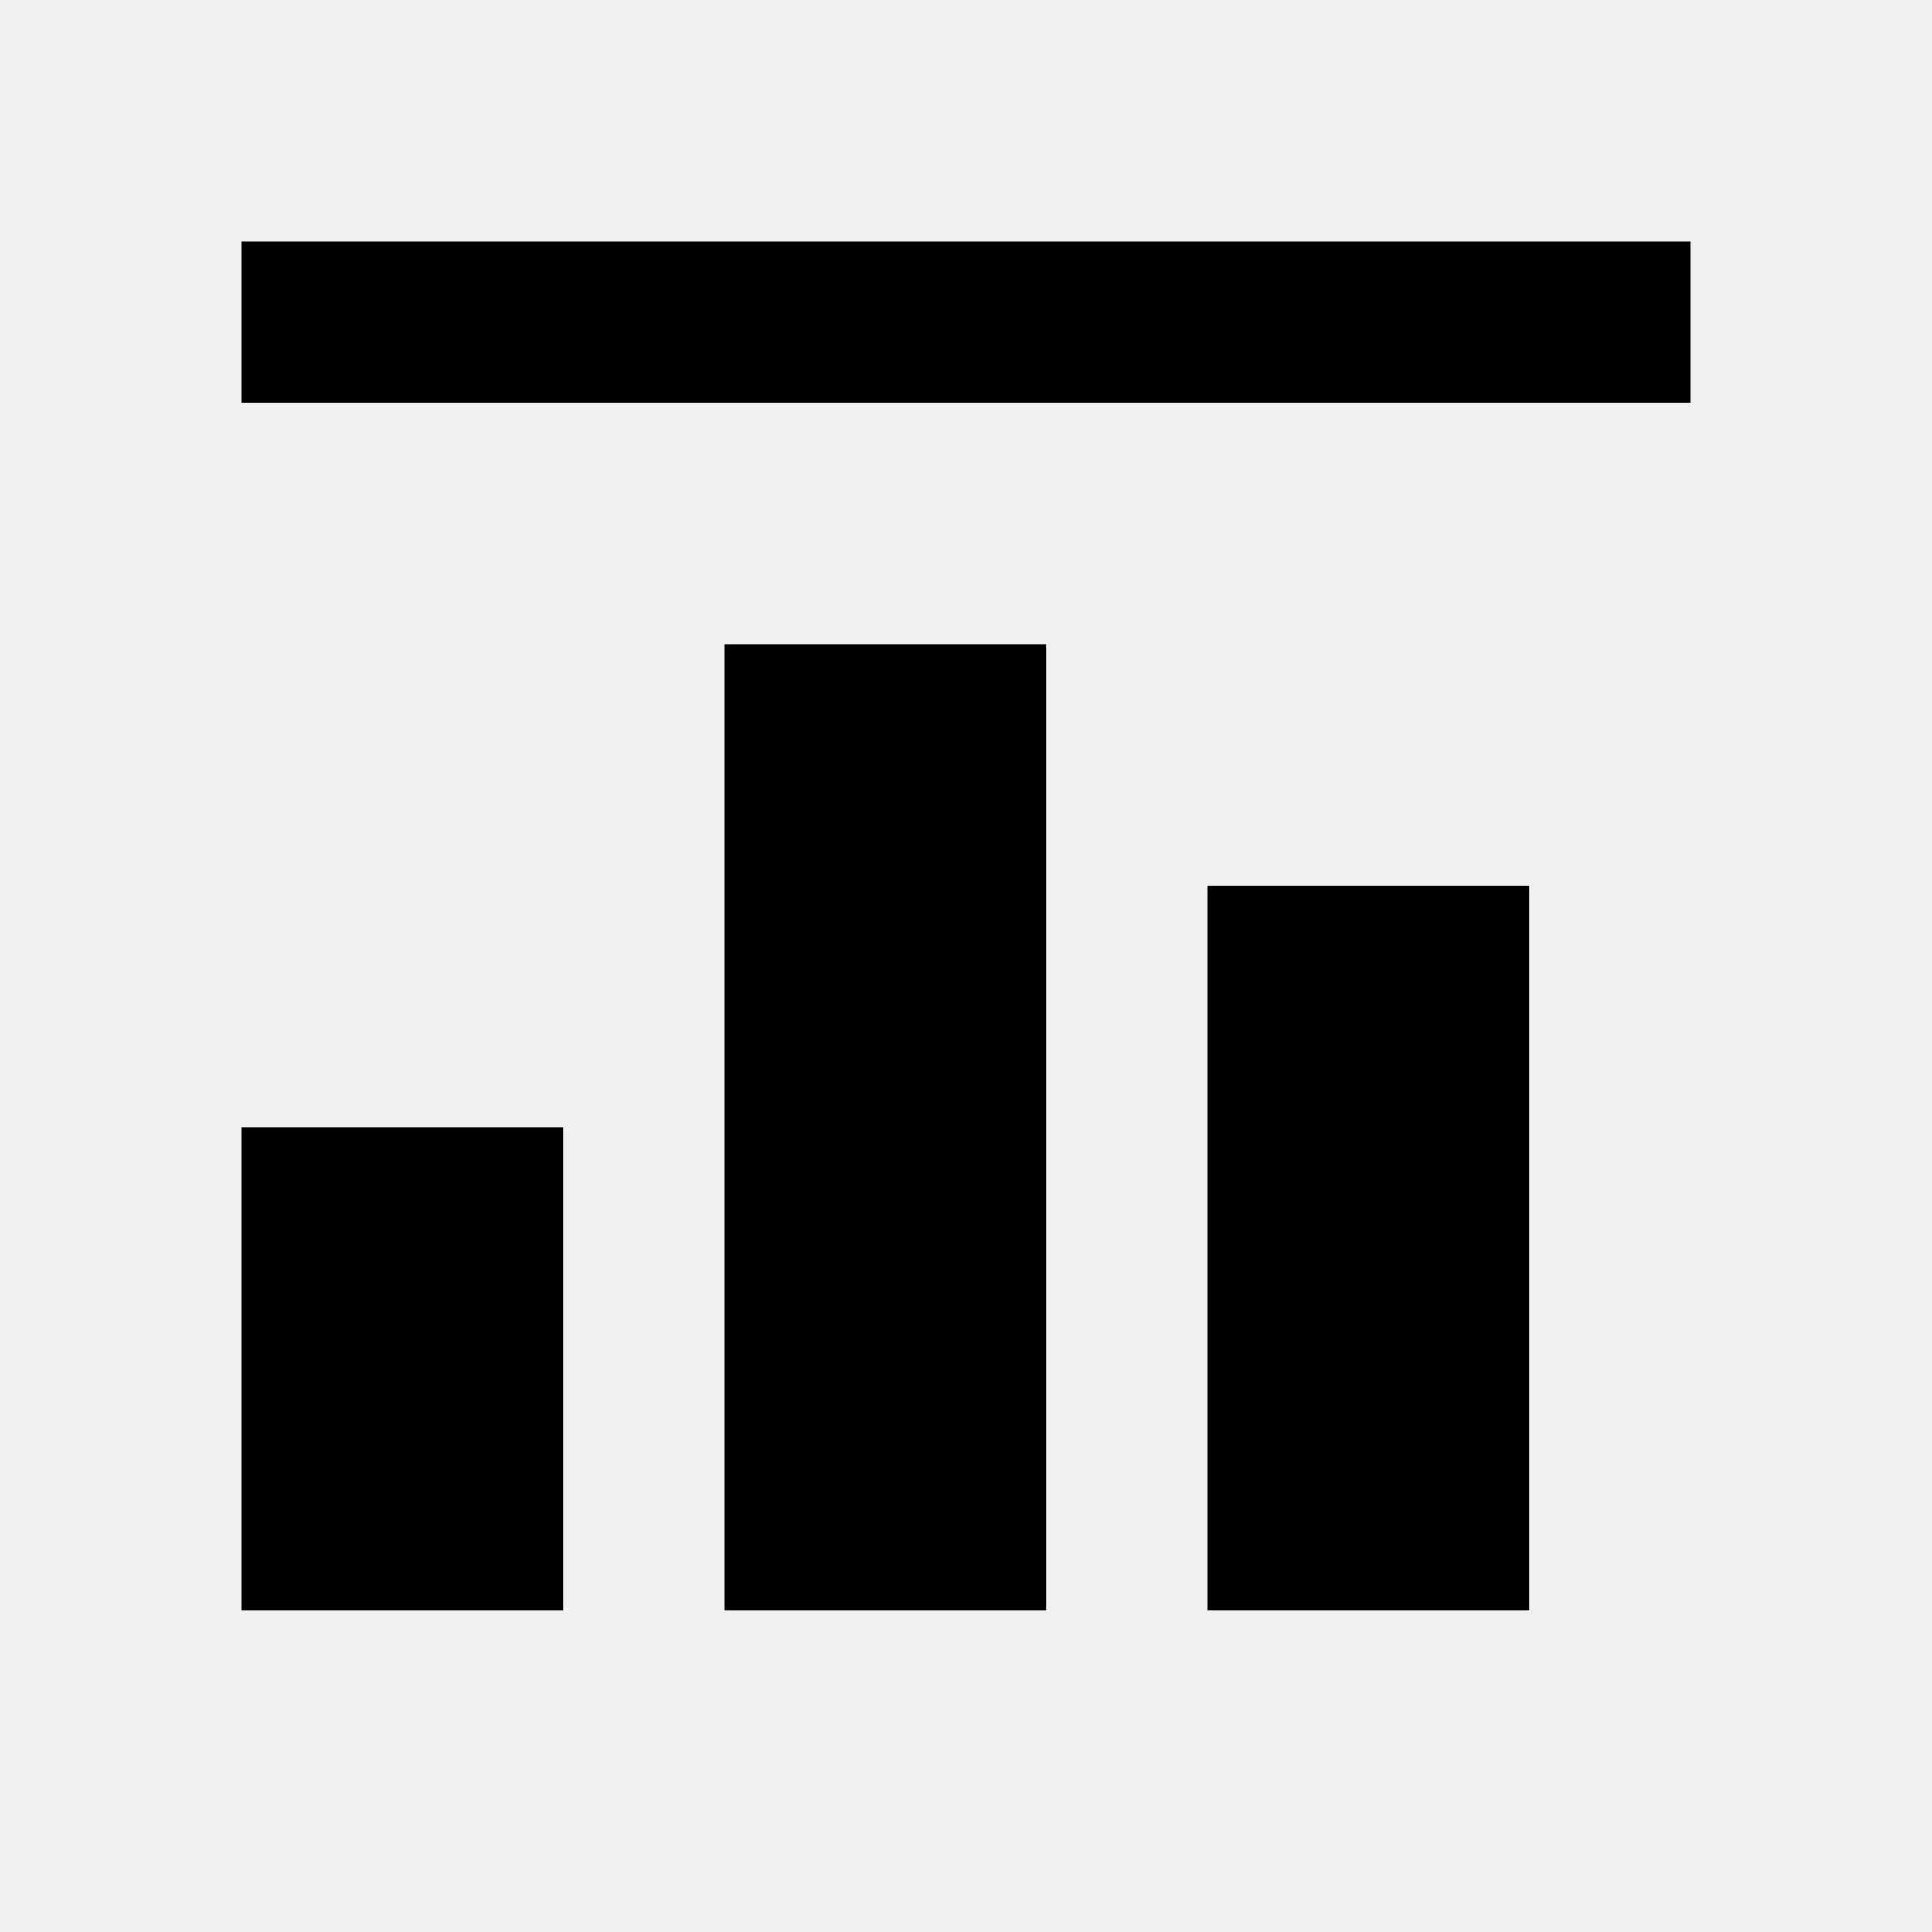
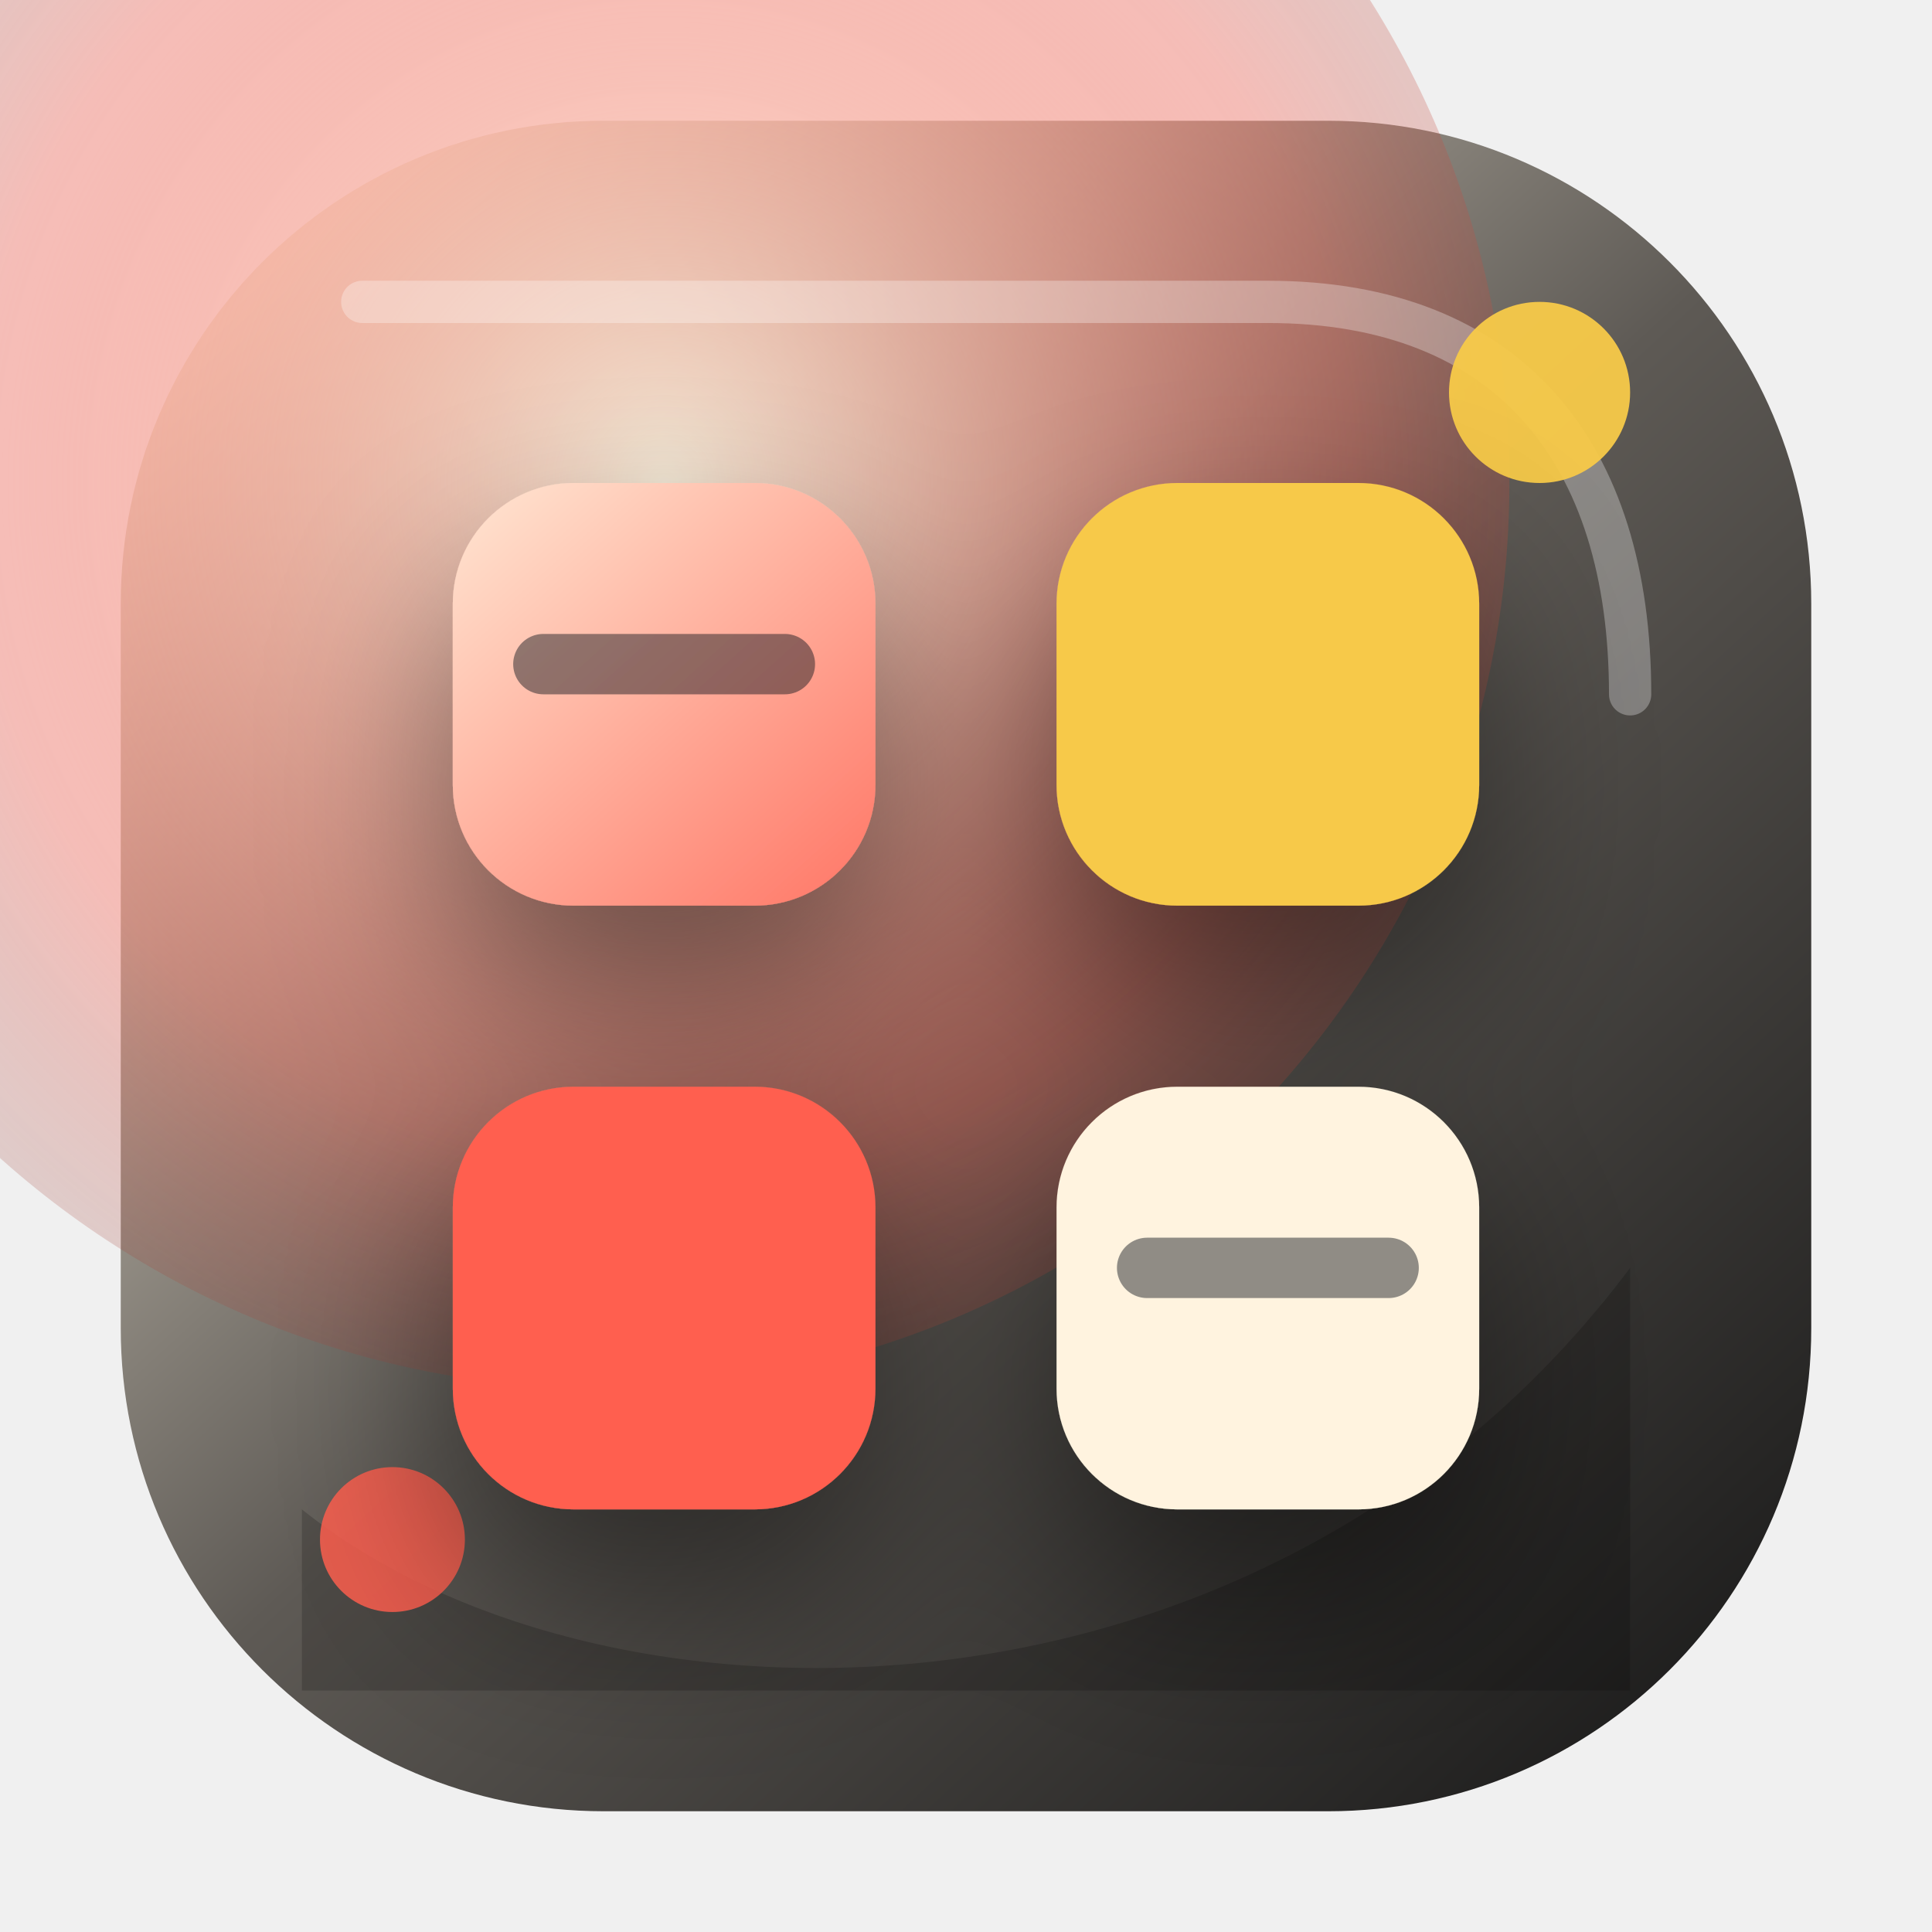
- <svg xmlns="http://www.w3.org/2000/svg" viewBox="0 0 24 24" role="img" aria-label="Dashboard">
-   <g fill="currentColor">
-     <rect x="3" y="14" width="4" height="6" />
-     <rect x="9" y="8" width="4" height="12" />
-     <rect x="15" y="11" width="4" height="9" />
-     <rect x="3" y="3" width="18" height="2" />
+ <svg xmlns="http://www.w3.org/2000/svg" viewBox="0 0 64 64" width="64" height="64" role="img" aria-label="Brutalist Stencil Dashboard">
+   <defs>
+     <linearGradient id="bg-brutalist-stencil-dashboard" x1="10" y1="8" x2="58" y2="60" gradientUnits="userSpaceOnUse">
+       <stop offset="0" stop-color="#e7dfcf" />
+       <stop offset="0.46" stop-color="#5e5a55" />
+       <stop offset="1" stop-color="#171717" />
+     </linearGradient>
+     <radialGradient id="glow-brutalist-stencil-dashboard" cx="22" cy="16" r="44" gradientUnits="userSpaceOnUse">
+       <stop offset="0" stop-color="#fff3df" stop-opacity="0.85" />
+       <stop offset="0.52" stop-color="#ff5f4f" stop-opacity="0.35" />
+       <stop offset="1" stop-color="#171717" stop-opacity="0" />
+     </radialGradient>
+     <linearGradient id="glyph-brutalist-stencil-dashboard" x1="14" y1="14" x2="50" y2="54" gradientUnits="userSpaceOnUse">
+       <stop offset="0" stop-color="#fff3df" />
+       <stop offset="0.48" stop-color="#ff5f4f" />
+       <stop offset="1" stop-color="#f7c948" />
+     </linearGradient>
+     <filter id="shadow-brutalist-stencil-dashboard" x="-20%" y="-20%" width="140%" height="150%">
+       <feDropShadow dx="0" dy="3" stdDeviation="3" flood-color="#000" flood-opacity="0.45" />
+     </filter>
+   </defs>
+   <rect x="4" y="4" width="56" height="56" rx="16" fill="url(#bg-brutalist-stencil-dashboard)" />
+   <circle cx="20" cy="16" r="30" fill="url(#glow-brutalist-stencil-dashboard)" />
+   <path d="M10 50 C20 58 42 58 54 42 L54 56 L10 56 Z" fill="#000" opacity="0.18" />
+   <path d="M12 10 H42 C50 10 54 15 54 23" fill="none" stroke="#fff" stroke-opacity="0.30" stroke-width="1.4" stroke-linecap="round" />
+   <circle cx="51" cy="13" r="3" fill="#f7c948" opacity="0.95" />
+   <circle cx="13" cy="51" r="2.4" fill="#ff5f4f" opacity="0.85" />
+   <g filter="url(#shadow-brutalist-stencil-dashboard)">
+     <rect x="15" y="16" width="14" height="14" rx="4" fill="url(#glyph-brutalist-stencil-dashboard)" />
+     <rect x="35" y="16" width="14" height="14" rx="4" fill="#f7c948" />
+     <rect x="15" y="36" width="14" height="14" rx="4" fill="#ff5f4f" />
+     <rect x="35" y="36" width="14" height="14" rx="4" fill="#fff3df" />
+     <path d="M18 22h8M38 42h8" stroke="#09101a" stroke-opacity=".45" stroke-width="2" stroke-linecap="round" />
  </g>
</svg>
